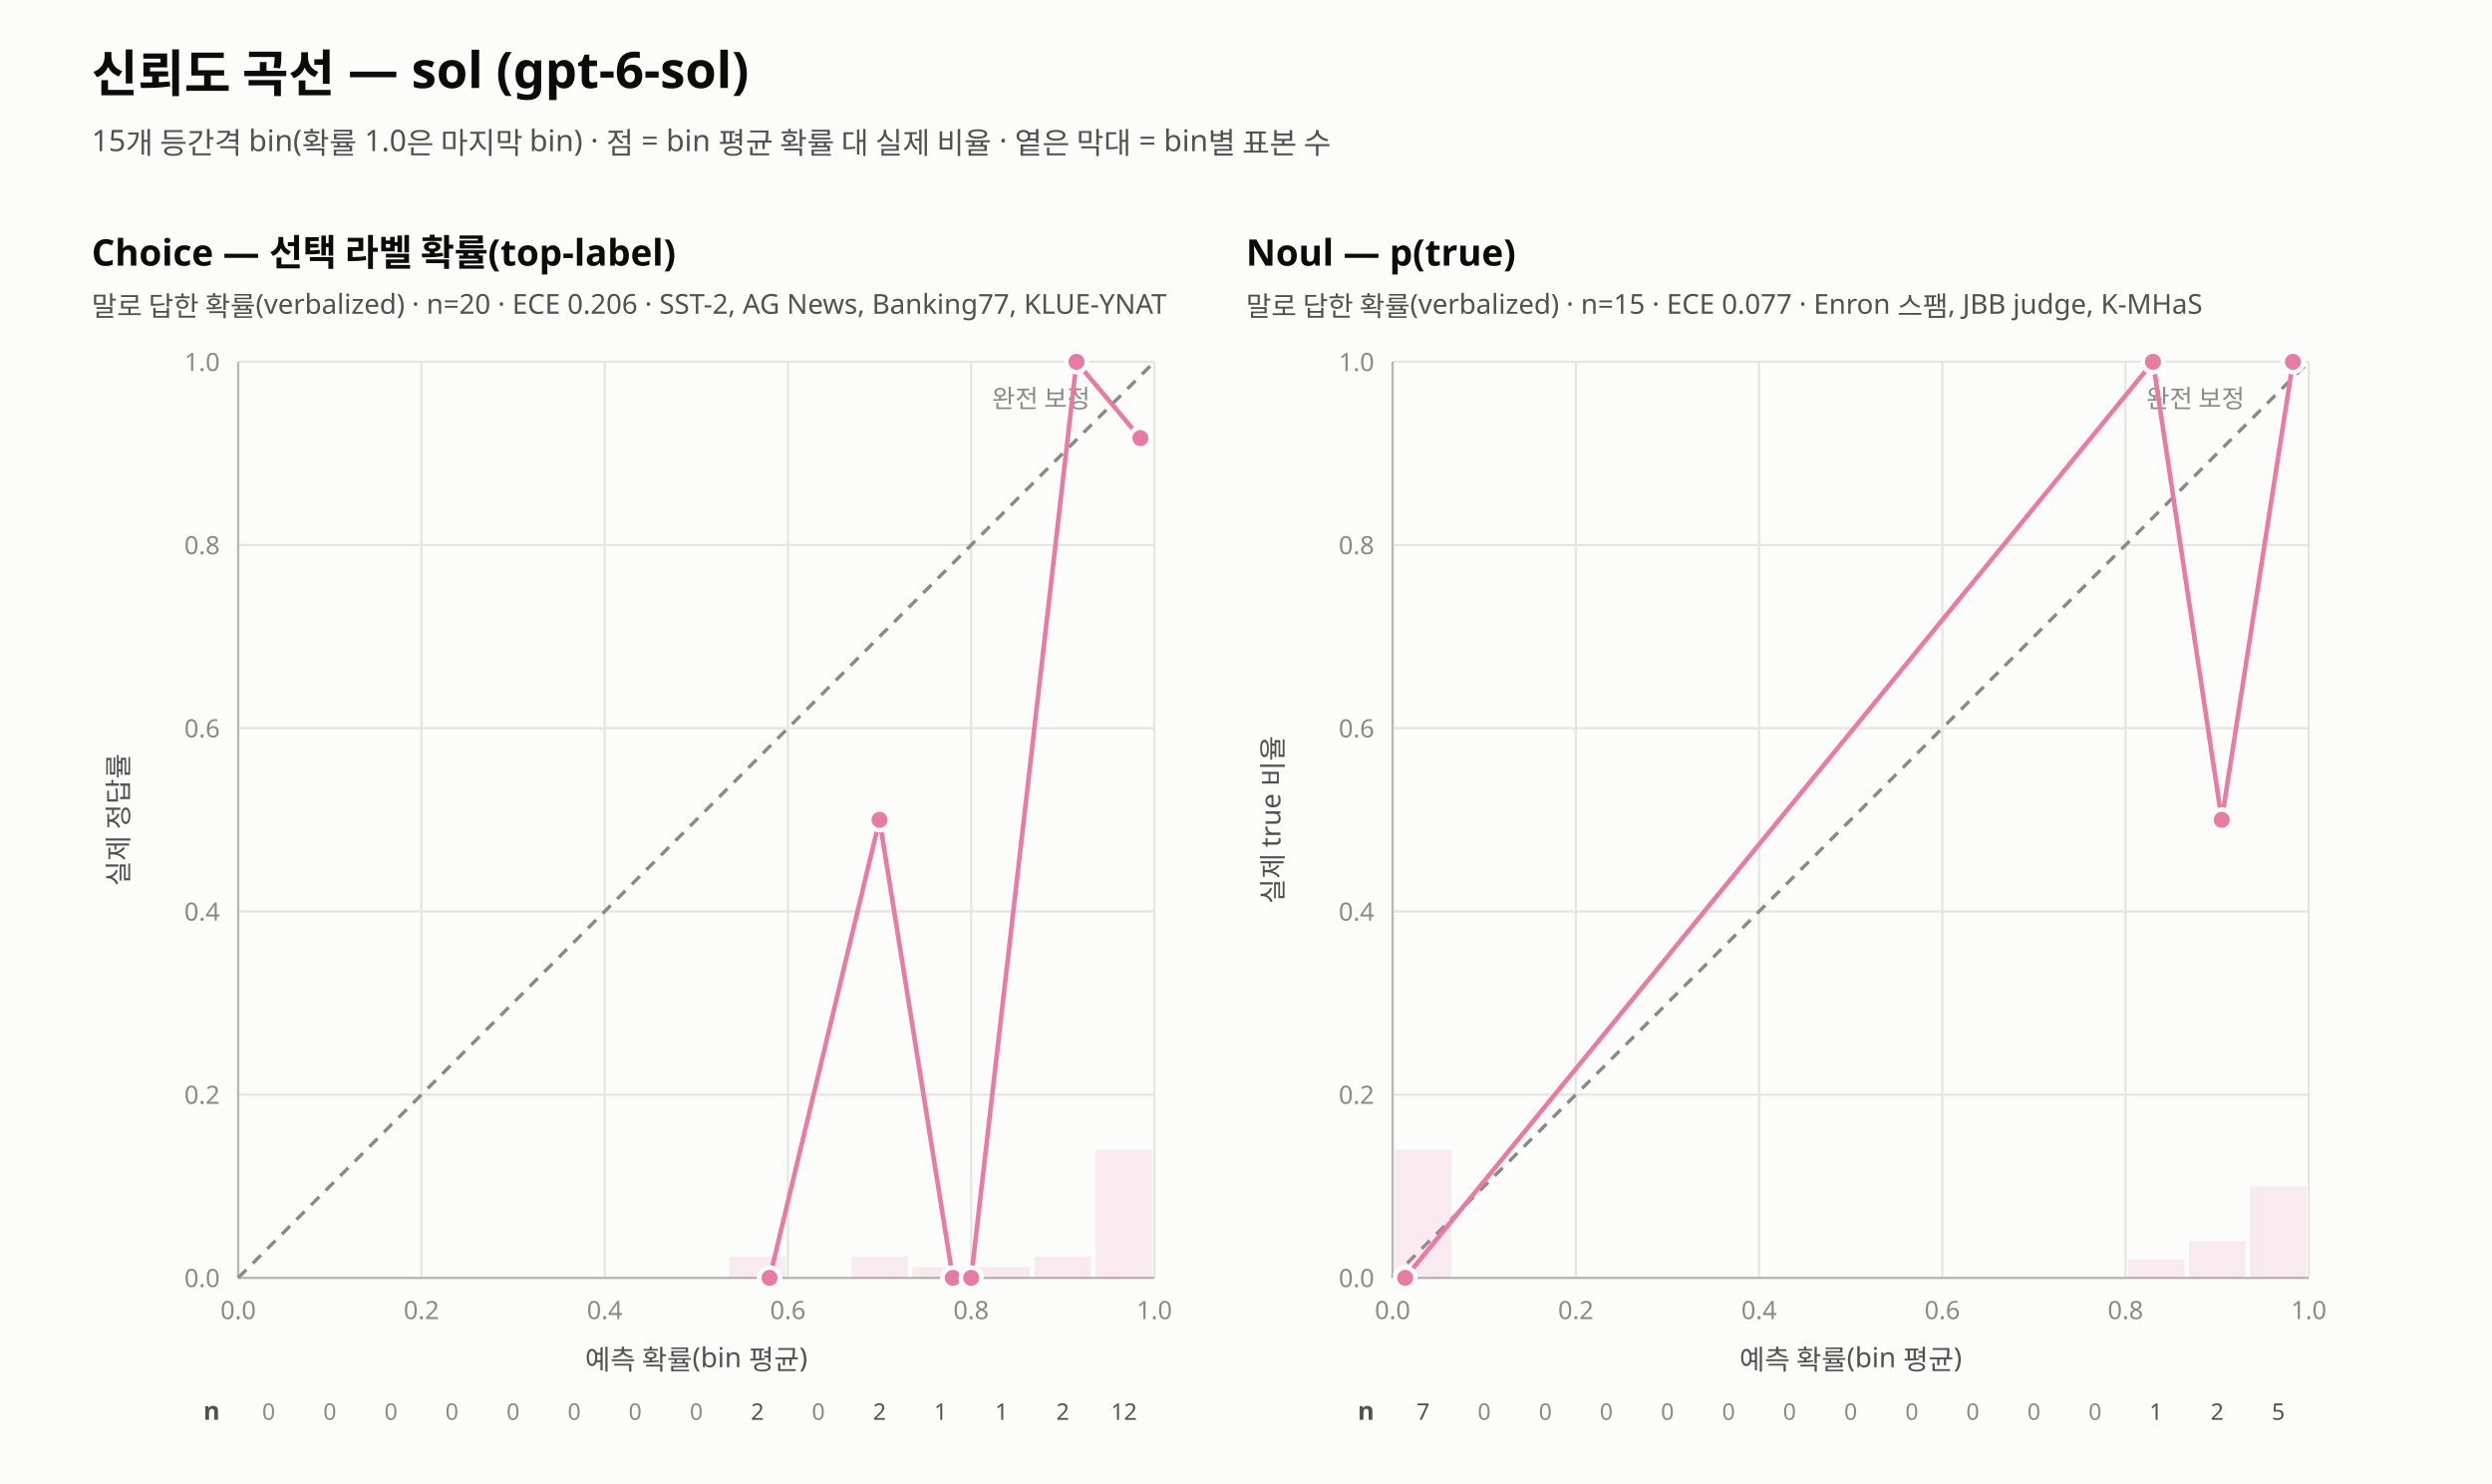
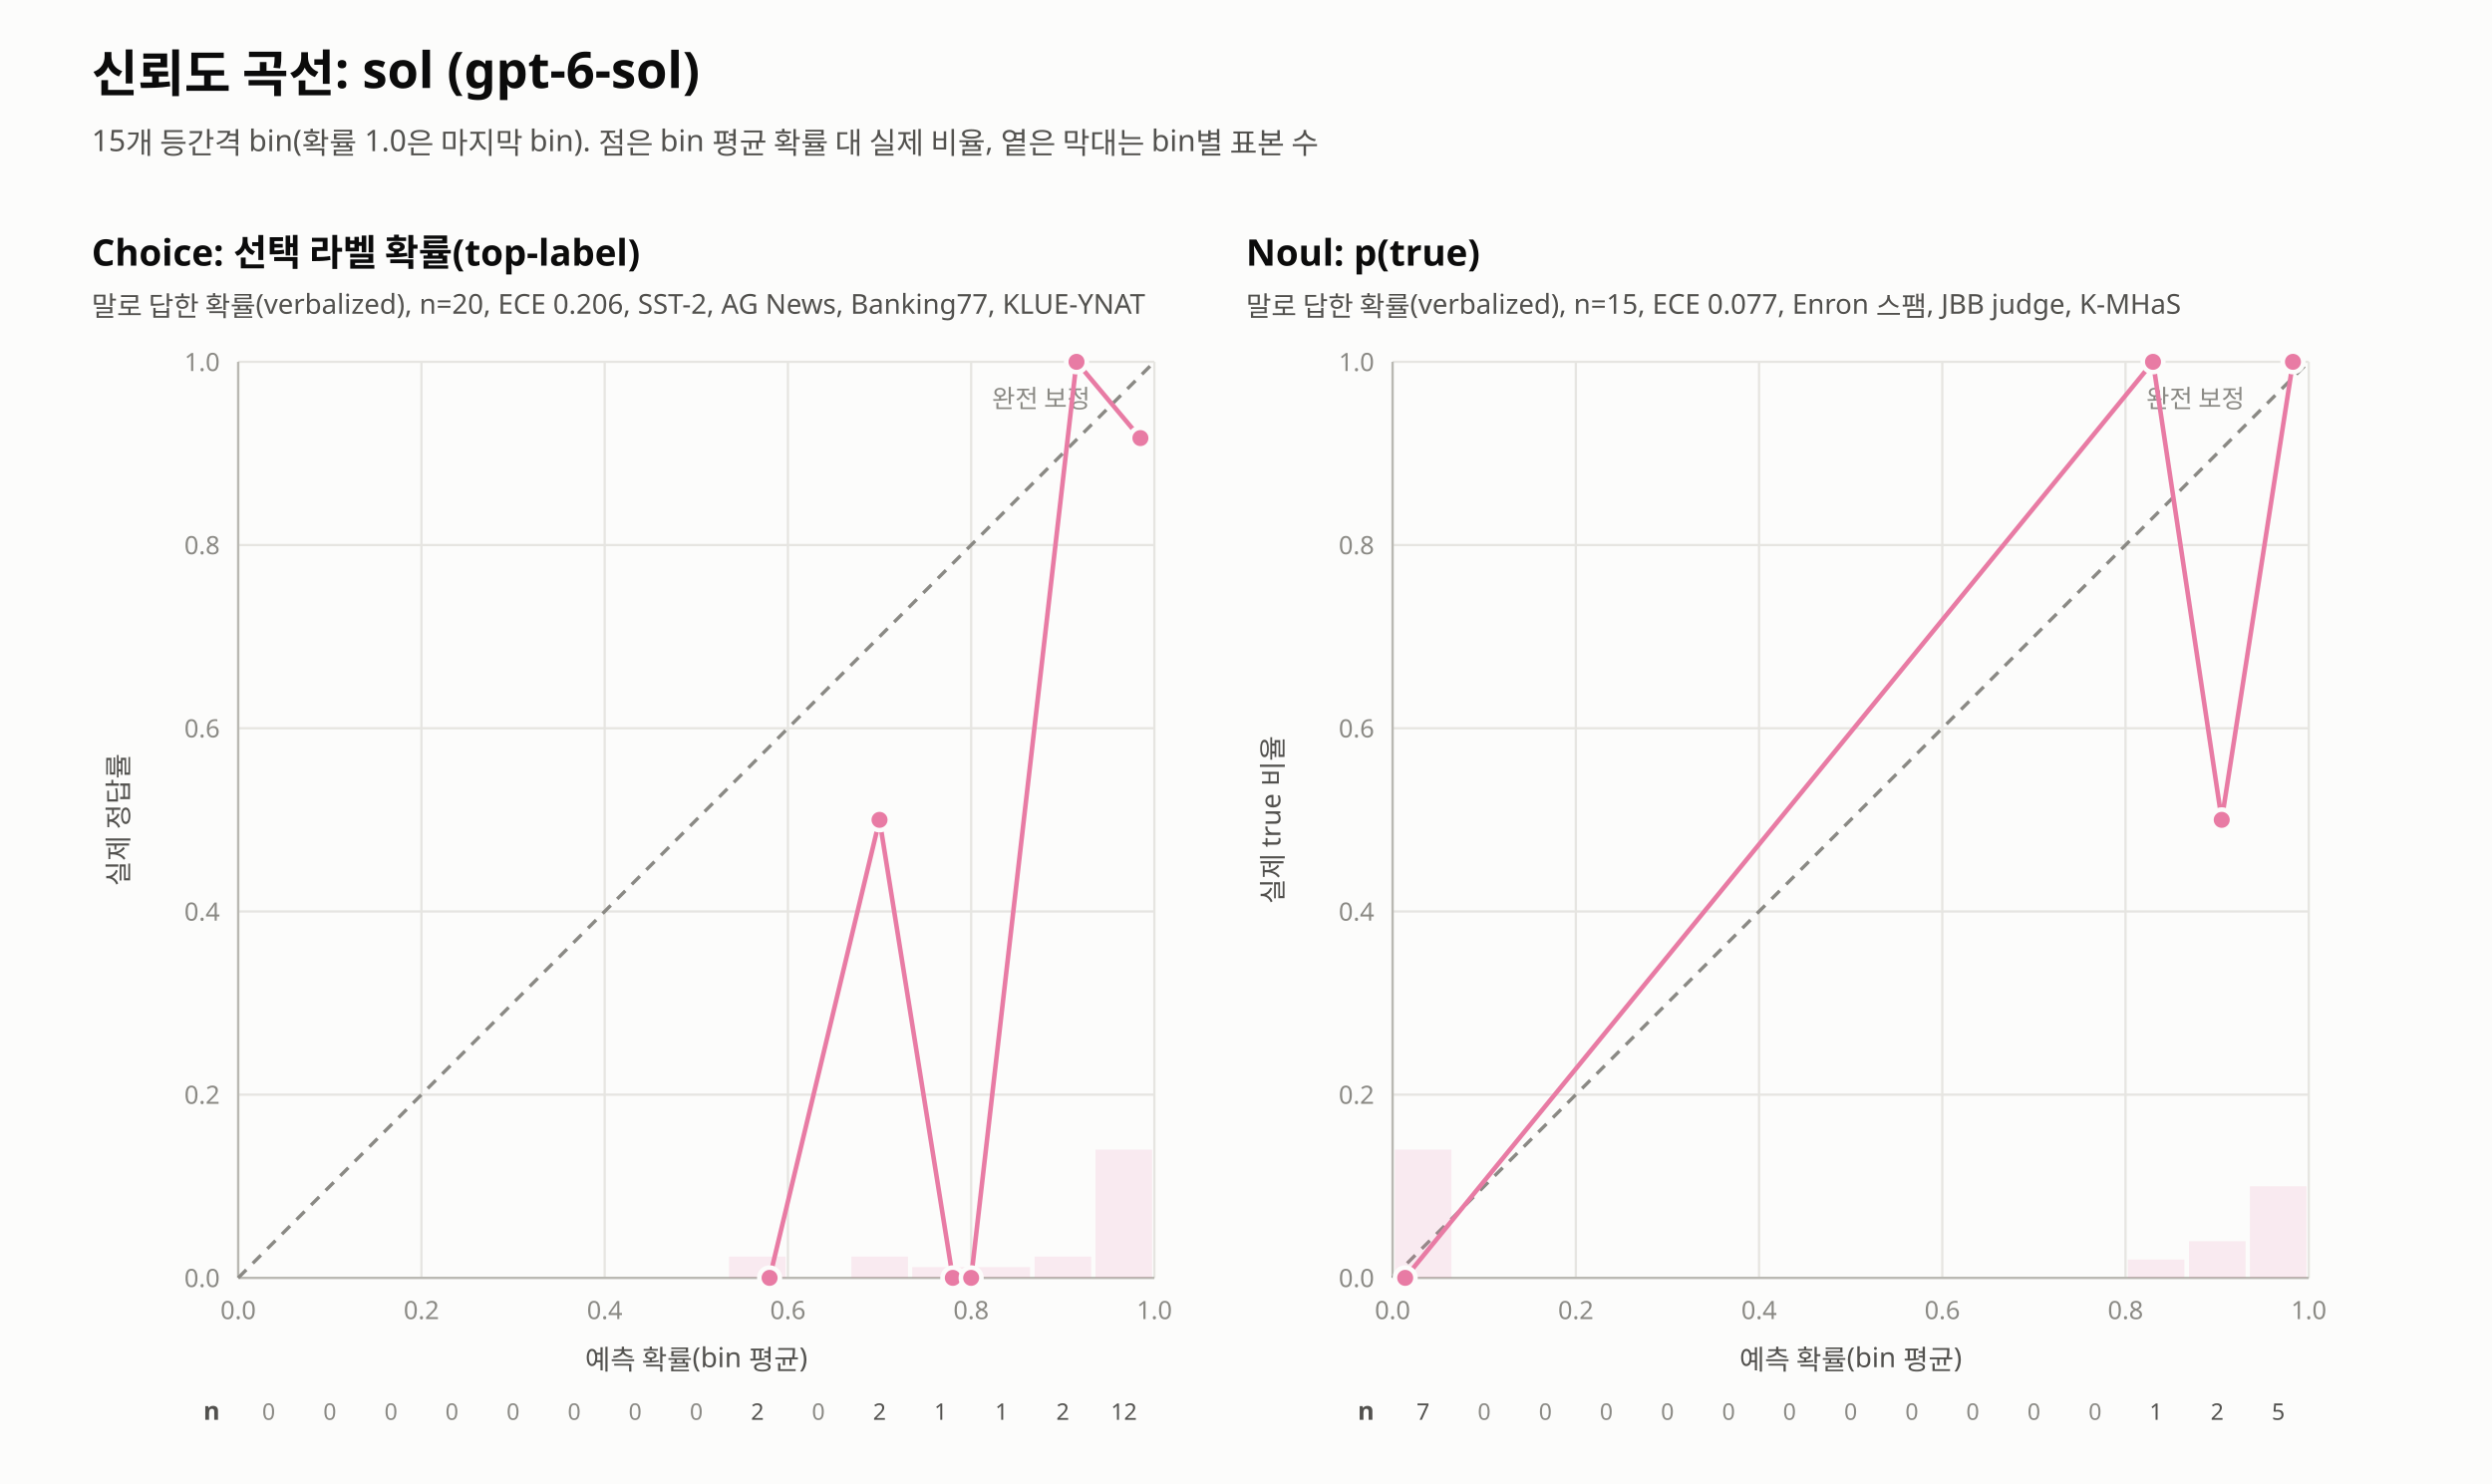
<svg xmlns="http://www.w3.org/2000/svg" width="1088" height="648" viewBox="0 0 1088 648">
  <rect width="1088" height="648" fill="#fcfcfb" />
-   <text x="40" y="40" font-family="Pretendard" font-size="22" font-weight="700" fill="#0b0b0b" text-anchor="start">신뢰도 곡선 — sol (gpt-6-sol)</text>
-   <text x="40" y="66" font-family="Pretendard" font-size="13" font-weight="400" fill="#52514e" text-anchor="start">15개 등간격 bin(확률 1.0은 마지막 bin) · 점 = bin 평균 확률 대 실제 비율 · 옅은 막대 = bin별 표본 수</text>
-   <text x="40" y="116" font-family="Pretendard" font-size="16" font-weight="700" fill="#0b0b0b" text-anchor="start">Choice — 선택 라벨 확률(top-label)</text>
-   <text x="40" y="138" font-family="Pretendard" font-size="12" font-weight="400" fill="#52514e" text-anchor="start">말로 답한 확률(verbalized) · n=20 · ECE 0.206 · SST-2, AG News, Banking77, KLUE-YNAT</text>
+   <text x="40" y="40" font-family="Pretendard" font-size="22" font-weight="700" fill="#0b0b0b" text-anchor="start">신뢰도 곡선: sol (gpt-6-sol)</text>
+   <text x="40" y="66" font-family="Pretendard" font-size="13" font-weight="400" fill="#52514e" text-anchor="start">15개 등간격 bin(확률 1.0은 마지막 bin). 점은 bin 평균 확률 대 실제 비율, 옅은 막대는 bin별 표본 수</text>
+   <text x="40" y="116" font-family="Pretendard" font-size="16" font-weight="700" fill="#0b0b0b" text-anchor="start">Choice: 선택 라벨 확률(top-label)</text>
+   <text x="40" y="138" font-family="Pretendard" font-size="12" font-weight="400" fill="#52514e" text-anchor="start">말로 답한 확률(verbalized), n=20, ECE 0.206, SST-2, AG News, Banking77, KLUE-YNAT</text>
  <line x1="104" y1="558" x2="504" y2="558" stroke="#e6e5e1" stroke-width="1" />
  <line x1="104" y1="158" x2="104" y2="558" stroke="#e6e5e1" stroke-width="1" />
  <text x="96" y="562" font-family="Pretendard" font-size="11" font-weight="400" fill="#8a8984" text-anchor="end">0.0</text>
  <text x="104" y="576" font-family="Pretendard" font-size="11" font-weight="400" fill="#8a8984" text-anchor="middle">0.0</text>
  <line x1="104" y1="478" x2="504" y2="478" stroke="#e6e5e1" stroke-width="1" />
  <line x1="184" y1="158" x2="184" y2="558" stroke="#e6e5e1" stroke-width="1" />
  <text x="96" y="482" font-family="Pretendard" font-size="11" font-weight="400" fill="#8a8984" text-anchor="end">0.2</text>
  <text x="184" y="576" font-family="Pretendard" font-size="11" font-weight="400" fill="#8a8984" text-anchor="middle">0.2</text>
  <line x1="104" y1="398" x2="504" y2="398" stroke="#e6e5e1" stroke-width="1" />
  <line x1="264" y1="158" x2="264" y2="558" stroke="#e6e5e1" stroke-width="1" />
  <text x="96" y="402" font-family="Pretendard" font-size="11" font-weight="400" fill="#8a8984" text-anchor="end">0.4</text>
  <text x="264" y="576" font-family="Pretendard" font-size="11" font-weight="400" fill="#8a8984" text-anchor="middle">0.4</text>
  <line x1="104" y1="318" x2="504" y2="318" stroke="#e6e5e1" stroke-width="1" />
  <line x1="344" y1="158" x2="344" y2="558" stroke="#e6e5e1" stroke-width="1" />
  <text x="96" y="322" font-family="Pretendard" font-size="11" font-weight="400" fill="#8a8984" text-anchor="end">0.6</text>
  <text x="344" y="576" font-family="Pretendard" font-size="11" font-weight="400" fill="#8a8984" text-anchor="middle">0.6</text>
  <line x1="104" y1="238" x2="504" y2="238" stroke="#e6e5e1" stroke-width="1" />
  <line x1="424" y1="158" x2="424" y2="558" stroke="#e6e5e1" stroke-width="1" />
  <text x="96" y="242" font-family="Pretendard" font-size="11" font-weight="400" fill="#8a8984" text-anchor="end">0.8</text>
  <text x="424" y="576" font-family="Pretendard" font-size="11" font-weight="400" fill="#8a8984" text-anchor="middle">0.8</text>
  <line x1="104" y1="158" x2="504" y2="158" stroke="#e6e5e1" stroke-width="1" />
  <line x1="504" y1="158" x2="504" y2="558" stroke="#e6e5e1" stroke-width="1" />
  <text x="96" y="162" font-family="Pretendard" font-size="11" font-weight="400" fill="#8a8984" text-anchor="end">1.0</text>
  <text x="504" y="576" font-family="Pretendard" font-size="11" font-weight="400" fill="#8a8984" text-anchor="middle">1.0</text>
  <line x1="104" y1="558" x2="504" y2="558" stroke="#b9b8b2" stroke-width="1" />
  <line x1="104" y1="158" x2="104" y2="558" stroke="#b9b8b2" stroke-width="1" />
  <line x1="104" y1="558" x2="504" y2="158" stroke="#8a8984" stroke-width="1.5" stroke-dasharray="5 4" />
  <text x="476" y="178" font-family="Pretendard" font-size="11" font-weight="400" fill="#8a8984" text-anchor="end">완전 보정</text>
  <text x="304" y="598" font-family="Pretendard" font-size="12" font-weight="400" fill="#52514e" text-anchor="middle">예측 확률(bin 평균)</text>
  <text x="56" y="358" font-family="Pretendard" font-size="12" font-weight="400" fill="#52514e" text-anchor="middle" transform="rotate(-90 56 358)">실제 정답률</text>
  <text x="96" y="620" font-family="Pretendard" font-size="11" font-weight="600" fill="#52514e" text-anchor="end">n</text>
  <text x="117.3" y="620" font-family="Pretendard" font-size="10" font-weight="400" fill="#8a8984" text-anchor="middle">0</text>
  <text x="144" y="620" font-family="Pretendard" font-size="10" font-weight="400" fill="#8a8984" text-anchor="middle">0</text>
  <text x="170.7" y="620" font-family="Pretendard" font-size="10" font-weight="400" fill="#8a8984" text-anchor="middle">0</text>
  <text x="197.3" y="620" font-family="Pretendard" font-size="10" font-weight="400" fill="#8a8984" text-anchor="middle">0</text>
  <text x="224" y="620" font-family="Pretendard" font-size="10" font-weight="400" fill="#8a8984" text-anchor="middle">0</text>
  <text x="250.7" y="620" font-family="Pretendard" font-size="10" font-weight="400" fill="#8a8984" text-anchor="middle">0</text>
  <text x="277.3" y="620" font-family="Pretendard" font-size="10" font-weight="400" fill="#8a8984" text-anchor="middle">0</text>
  <text x="304" y="620" font-family="Pretendard" font-size="10" font-weight="400" fill="#8a8984" text-anchor="middle">0</text>
  <text x="330.7" y="620" font-family="Pretendard" font-size="10" font-weight="400" fill="#52514e" text-anchor="middle">2</text>
  <rect x="318.3" y="548.7" width="24.7" height="9.3" fill="#e87ba4" fill-opacity="0.14" />
  <text x="357.3" y="620" font-family="Pretendard" font-size="10" font-weight="400" fill="#8a8984" text-anchor="middle">0</text>
  <text x="384" y="620" font-family="Pretendard" font-size="10" font-weight="400" fill="#52514e" text-anchor="middle">2</text>
  <rect x="371.7" y="548.7" width="24.7" height="9.3" fill="#e87ba4" fill-opacity="0.14" />
  <text x="410.7" y="620" font-family="Pretendard" font-size="10" font-weight="400" fill="#52514e" text-anchor="middle">1</text>
  <rect x="398.3" y="553.3" width="24.7" height="4.7" fill="#e87ba4" fill-opacity="0.14" />
  <text x="437.3" y="620" font-family="Pretendard" font-size="10" font-weight="400" fill="#52514e" text-anchor="middle">1</text>
  <rect x="425" y="553.3" width="24.7" height="4.7" fill="#e87ba4" fill-opacity="0.14" />
  <text x="464" y="620" font-family="Pretendard" font-size="10" font-weight="400" fill="#52514e" text-anchor="middle">2</text>
  <rect x="451.7" y="548.7" width="24.7" height="9.3" fill="#e87ba4" fill-opacity="0.14" />
  <text x="490.7" y="620" font-family="Pretendard" font-size="10" font-weight="400" fill="#52514e" text-anchor="middle">12</text>
  <rect x="478.3" y="502" width="24.7" height="56" fill="#e87ba4" fill-opacity="0.14" />
  <polyline points="336,558 384,358 416,558 424,558 470,158 497.9,191.3" fill="none" stroke="#e87ba4" stroke-width="2" />
  <circle cx="336" cy="558" r="4.5" fill="#e87ba4" stroke="#fcfcfb" stroke-width="2" />
  <circle cx="384" cy="358" r="4.5" fill="#e87ba4" stroke="#fcfcfb" stroke-width="2" />
  <circle cx="416" cy="558" r="4.5" fill="#e87ba4" stroke="#fcfcfb" stroke-width="2" />
  <circle cx="424" cy="558" r="4.5" fill="#e87ba4" stroke="#fcfcfb" stroke-width="2" />
  <circle cx="470" cy="158" r="4.5" fill="#e87ba4" stroke="#fcfcfb" stroke-width="2" />
  <circle cx="497.9" cy="191.3" r="4.5" fill="#e87ba4" stroke="#fcfcfb" stroke-width="2" />
-   <text x="544" y="116" font-family="Pretendard" font-size="16" font-weight="700" fill="#0b0b0b" text-anchor="start">Noul — p(true)</text>
-   <text x="544" y="138" font-family="Pretendard" font-size="12" font-weight="400" fill="#52514e" text-anchor="start">말로 답한 확률(verbalized) · n=15 · ECE 0.077 · Enron 스팸, JBB judge, K-MHaS</text>
+   <text x="544" y="116" font-family="Pretendard" font-size="16" font-weight="700" fill="#0b0b0b" text-anchor="start">Noul: p(true)</text>
+   <text x="544" y="138" font-family="Pretendard" font-size="12" font-weight="400" fill="#52514e" text-anchor="start">말로 답한 확률(verbalized), n=15, ECE 0.077, Enron 스팸, JBB judge, K-MHaS</text>
  <line x1="608" y1="558" x2="1008" y2="558" stroke="#e6e5e1" stroke-width="1" />
  <line x1="608" y1="158" x2="608" y2="558" stroke="#e6e5e1" stroke-width="1" />
  <text x="600" y="562" font-family="Pretendard" font-size="11" font-weight="400" fill="#8a8984" text-anchor="end">0.0</text>
  <text x="608" y="576" font-family="Pretendard" font-size="11" font-weight="400" fill="#8a8984" text-anchor="middle">0.0</text>
  <line x1="608" y1="478" x2="1008" y2="478" stroke="#e6e5e1" stroke-width="1" />
  <line x1="688" y1="158" x2="688" y2="558" stroke="#e6e5e1" stroke-width="1" />
  <text x="600" y="482" font-family="Pretendard" font-size="11" font-weight="400" fill="#8a8984" text-anchor="end">0.2</text>
  <text x="688" y="576" font-family="Pretendard" font-size="11" font-weight="400" fill="#8a8984" text-anchor="middle">0.2</text>
  <line x1="608" y1="398" x2="1008" y2="398" stroke="#e6e5e1" stroke-width="1" />
  <line x1="768" y1="158" x2="768" y2="558" stroke="#e6e5e1" stroke-width="1" />
  <text x="600" y="402" font-family="Pretendard" font-size="11" font-weight="400" fill="#8a8984" text-anchor="end">0.4</text>
  <text x="768" y="576" font-family="Pretendard" font-size="11" font-weight="400" fill="#8a8984" text-anchor="middle">0.4</text>
  <line x1="608" y1="318" x2="1008" y2="318" stroke="#e6e5e1" stroke-width="1" />
  <line x1="848" y1="158" x2="848" y2="558" stroke="#e6e5e1" stroke-width="1" />
  <text x="600" y="322" font-family="Pretendard" font-size="11" font-weight="400" fill="#8a8984" text-anchor="end">0.6</text>
  <text x="848" y="576" font-family="Pretendard" font-size="11" font-weight="400" fill="#8a8984" text-anchor="middle">0.6</text>
  <line x1="608" y1="238" x2="1008" y2="238" stroke="#e6e5e1" stroke-width="1" />
  <line x1="928" y1="158" x2="928" y2="558" stroke="#e6e5e1" stroke-width="1" />
  <text x="600" y="242" font-family="Pretendard" font-size="11" font-weight="400" fill="#8a8984" text-anchor="end">0.8</text>
  <text x="928" y="576" font-family="Pretendard" font-size="11" font-weight="400" fill="#8a8984" text-anchor="middle">0.8</text>
  <line x1="608" y1="158" x2="1008" y2="158" stroke="#e6e5e1" stroke-width="1" />
  <line x1="1008" y1="158" x2="1008" y2="558" stroke="#e6e5e1" stroke-width="1" />
  <text x="600" y="162" font-family="Pretendard" font-size="11" font-weight="400" fill="#8a8984" text-anchor="end">1.0</text>
  <text x="1008" y="576" font-family="Pretendard" font-size="11" font-weight="400" fill="#8a8984" text-anchor="middle">1.0</text>
  <line x1="608" y1="558" x2="1008" y2="558" stroke="#b9b8b2" stroke-width="1" />
  <line x1="608" y1="158" x2="608" y2="558" stroke="#b9b8b2" stroke-width="1" />
  <line x1="608" y1="558" x2="1008" y2="158" stroke="#8a8984" stroke-width="1.5" stroke-dasharray="5 4" />
  <text x="980" y="178" font-family="Pretendard" font-size="11" font-weight="400" fill="#8a8984" text-anchor="end">완전 보정</text>
  <text x="808" y="598" font-family="Pretendard" font-size="12" font-weight="400" fill="#52514e" text-anchor="middle">예측 확률(bin 평균)</text>
  <text x="560" y="358" font-family="Pretendard" font-size="12" font-weight="400" fill="#52514e" text-anchor="middle" transform="rotate(-90 560 358)">실제 true 비율</text>
  <text x="600" y="620" font-family="Pretendard" font-size="11" font-weight="600" fill="#52514e" text-anchor="end">n</text>
  <text x="621.3" y="620" font-family="Pretendard" font-size="10" font-weight="400" fill="#52514e" text-anchor="middle">7</text>
  <rect x="609" y="502" width="24.7" height="56" fill="#e87ba4" fill-opacity="0.14" />
  <text x="648" y="620" font-family="Pretendard" font-size="10" font-weight="400" fill="#8a8984" text-anchor="middle">0</text>
  <text x="674.7" y="620" font-family="Pretendard" font-size="10" font-weight="400" fill="#8a8984" text-anchor="middle">0</text>
  <text x="701.3" y="620" font-family="Pretendard" font-size="10" font-weight="400" fill="#8a8984" text-anchor="middle">0</text>
  <text x="728" y="620" font-family="Pretendard" font-size="10" font-weight="400" fill="#8a8984" text-anchor="middle">0</text>
  <text x="754.7" y="620" font-family="Pretendard" font-size="10" font-weight="400" fill="#8a8984" text-anchor="middle">0</text>
  <text x="781.3" y="620" font-family="Pretendard" font-size="10" font-weight="400" fill="#8a8984" text-anchor="middle">0</text>
  <text x="808" y="620" font-family="Pretendard" font-size="10" font-weight="400" fill="#8a8984" text-anchor="middle">0</text>
  <text x="834.7" y="620" font-family="Pretendard" font-size="10" font-weight="400" fill="#8a8984" text-anchor="middle">0</text>
  <text x="861.3" y="620" font-family="Pretendard" font-size="10" font-weight="400" fill="#8a8984" text-anchor="middle">0</text>
  <text x="888" y="620" font-family="Pretendard" font-size="10" font-weight="400" fill="#8a8984" text-anchor="middle">0</text>
  <text x="914.7" y="620" font-family="Pretendard" font-size="10" font-weight="400" fill="#8a8984" text-anchor="middle">0</text>
  <text x="941.3" y="620" font-family="Pretendard" font-size="10" font-weight="400" fill="#52514e" text-anchor="middle">1</text>
  <rect x="929" y="550" width="24.7" height="8" fill="#e87ba4" fill-opacity="0.14" />
  <text x="968" y="620" font-family="Pretendard" font-size="10" font-weight="400" fill="#52514e" text-anchor="middle">2</text>
  <rect x="955.7" y="542" width="24.7" height="16" fill="#e87ba4" fill-opacity="0.14" />
  <text x="994.7" y="620" font-family="Pretendard" font-size="10" font-weight="400" fill="#52514e" text-anchor="middle">5</text>
  <rect x="982.3" y="518" width="24.7" height="40" fill="#e87ba4" fill-opacity="0.14" />
  <polyline points="613.5,558 940,158 970,358 1001.1,158" fill="none" stroke="#e87ba4" stroke-width="2" />
  <circle cx="613.5" cy="558" r="4.5" fill="#e87ba4" stroke="#fcfcfb" stroke-width="2" />
  <circle cx="940" cy="158" r="4.5" fill="#e87ba4" stroke="#fcfcfb" stroke-width="2" />
  <circle cx="970" cy="358" r="4.5" fill="#e87ba4" stroke="#fcfcfb" stroke-width="2" />
  <circle cx="1001.1" cy="158" r="4.5" fill="#e87ba4" stroke="#fcfcfb" stroke-width="2" />
</svg>
